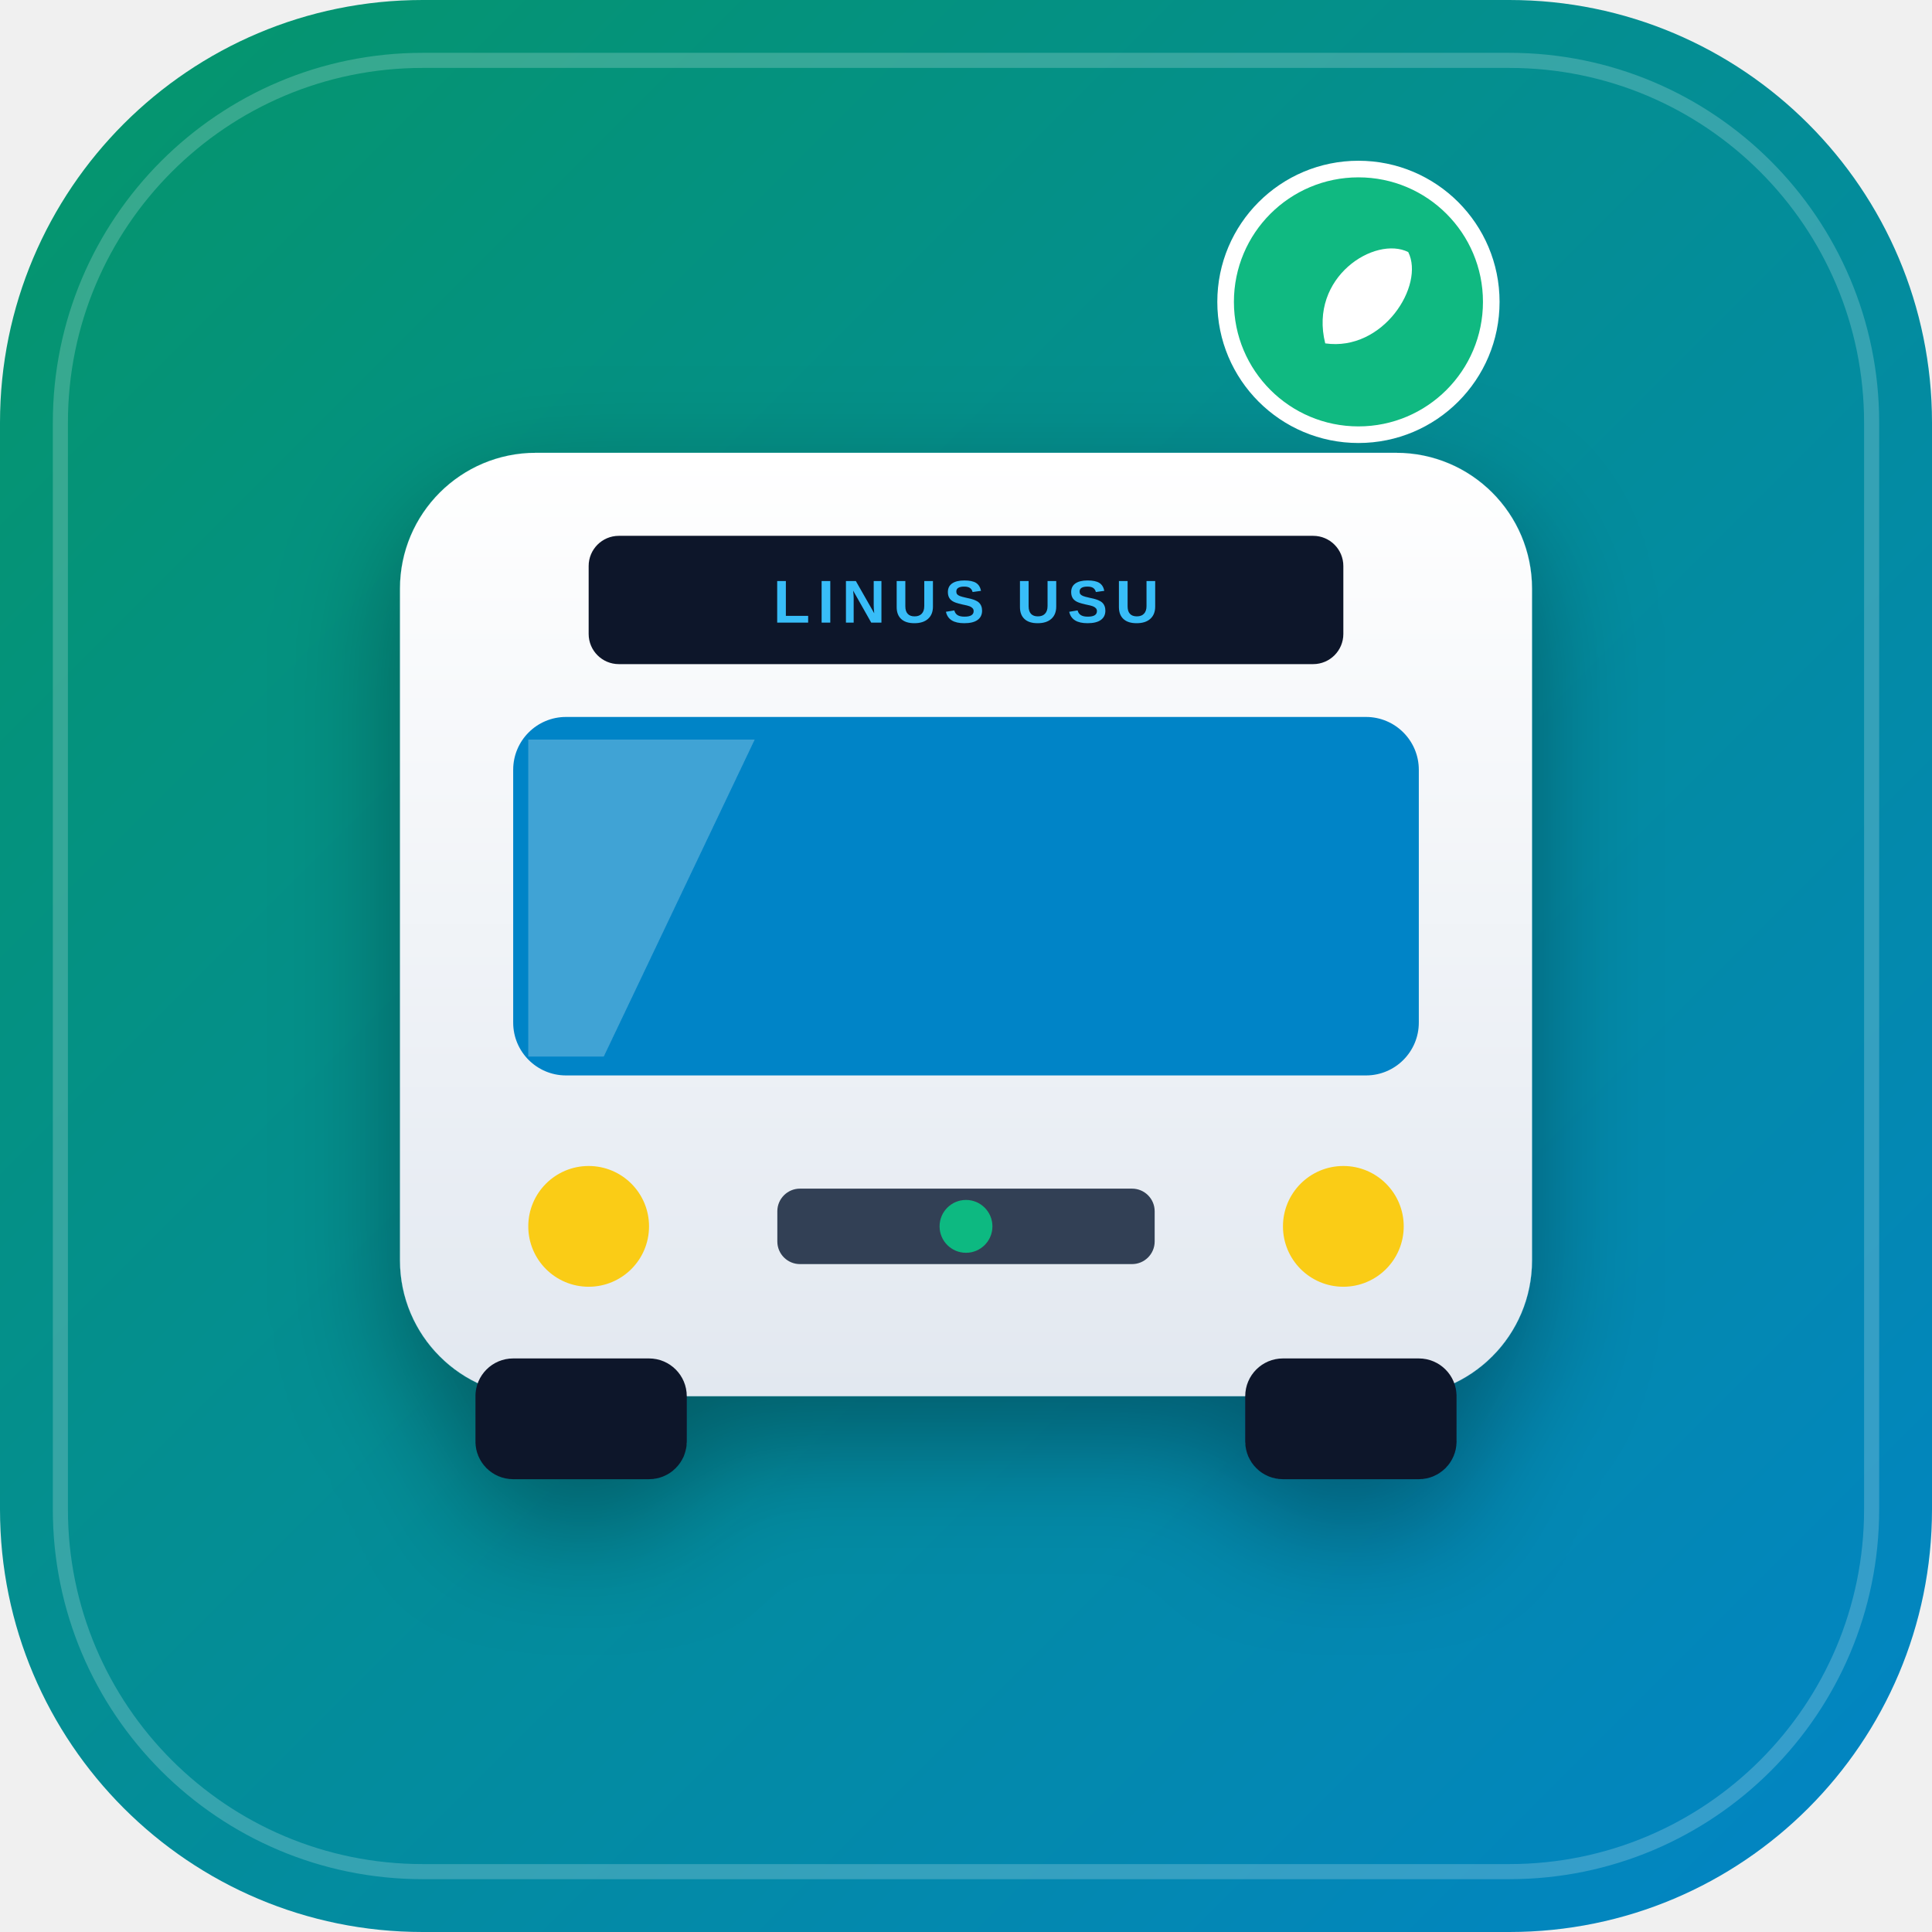
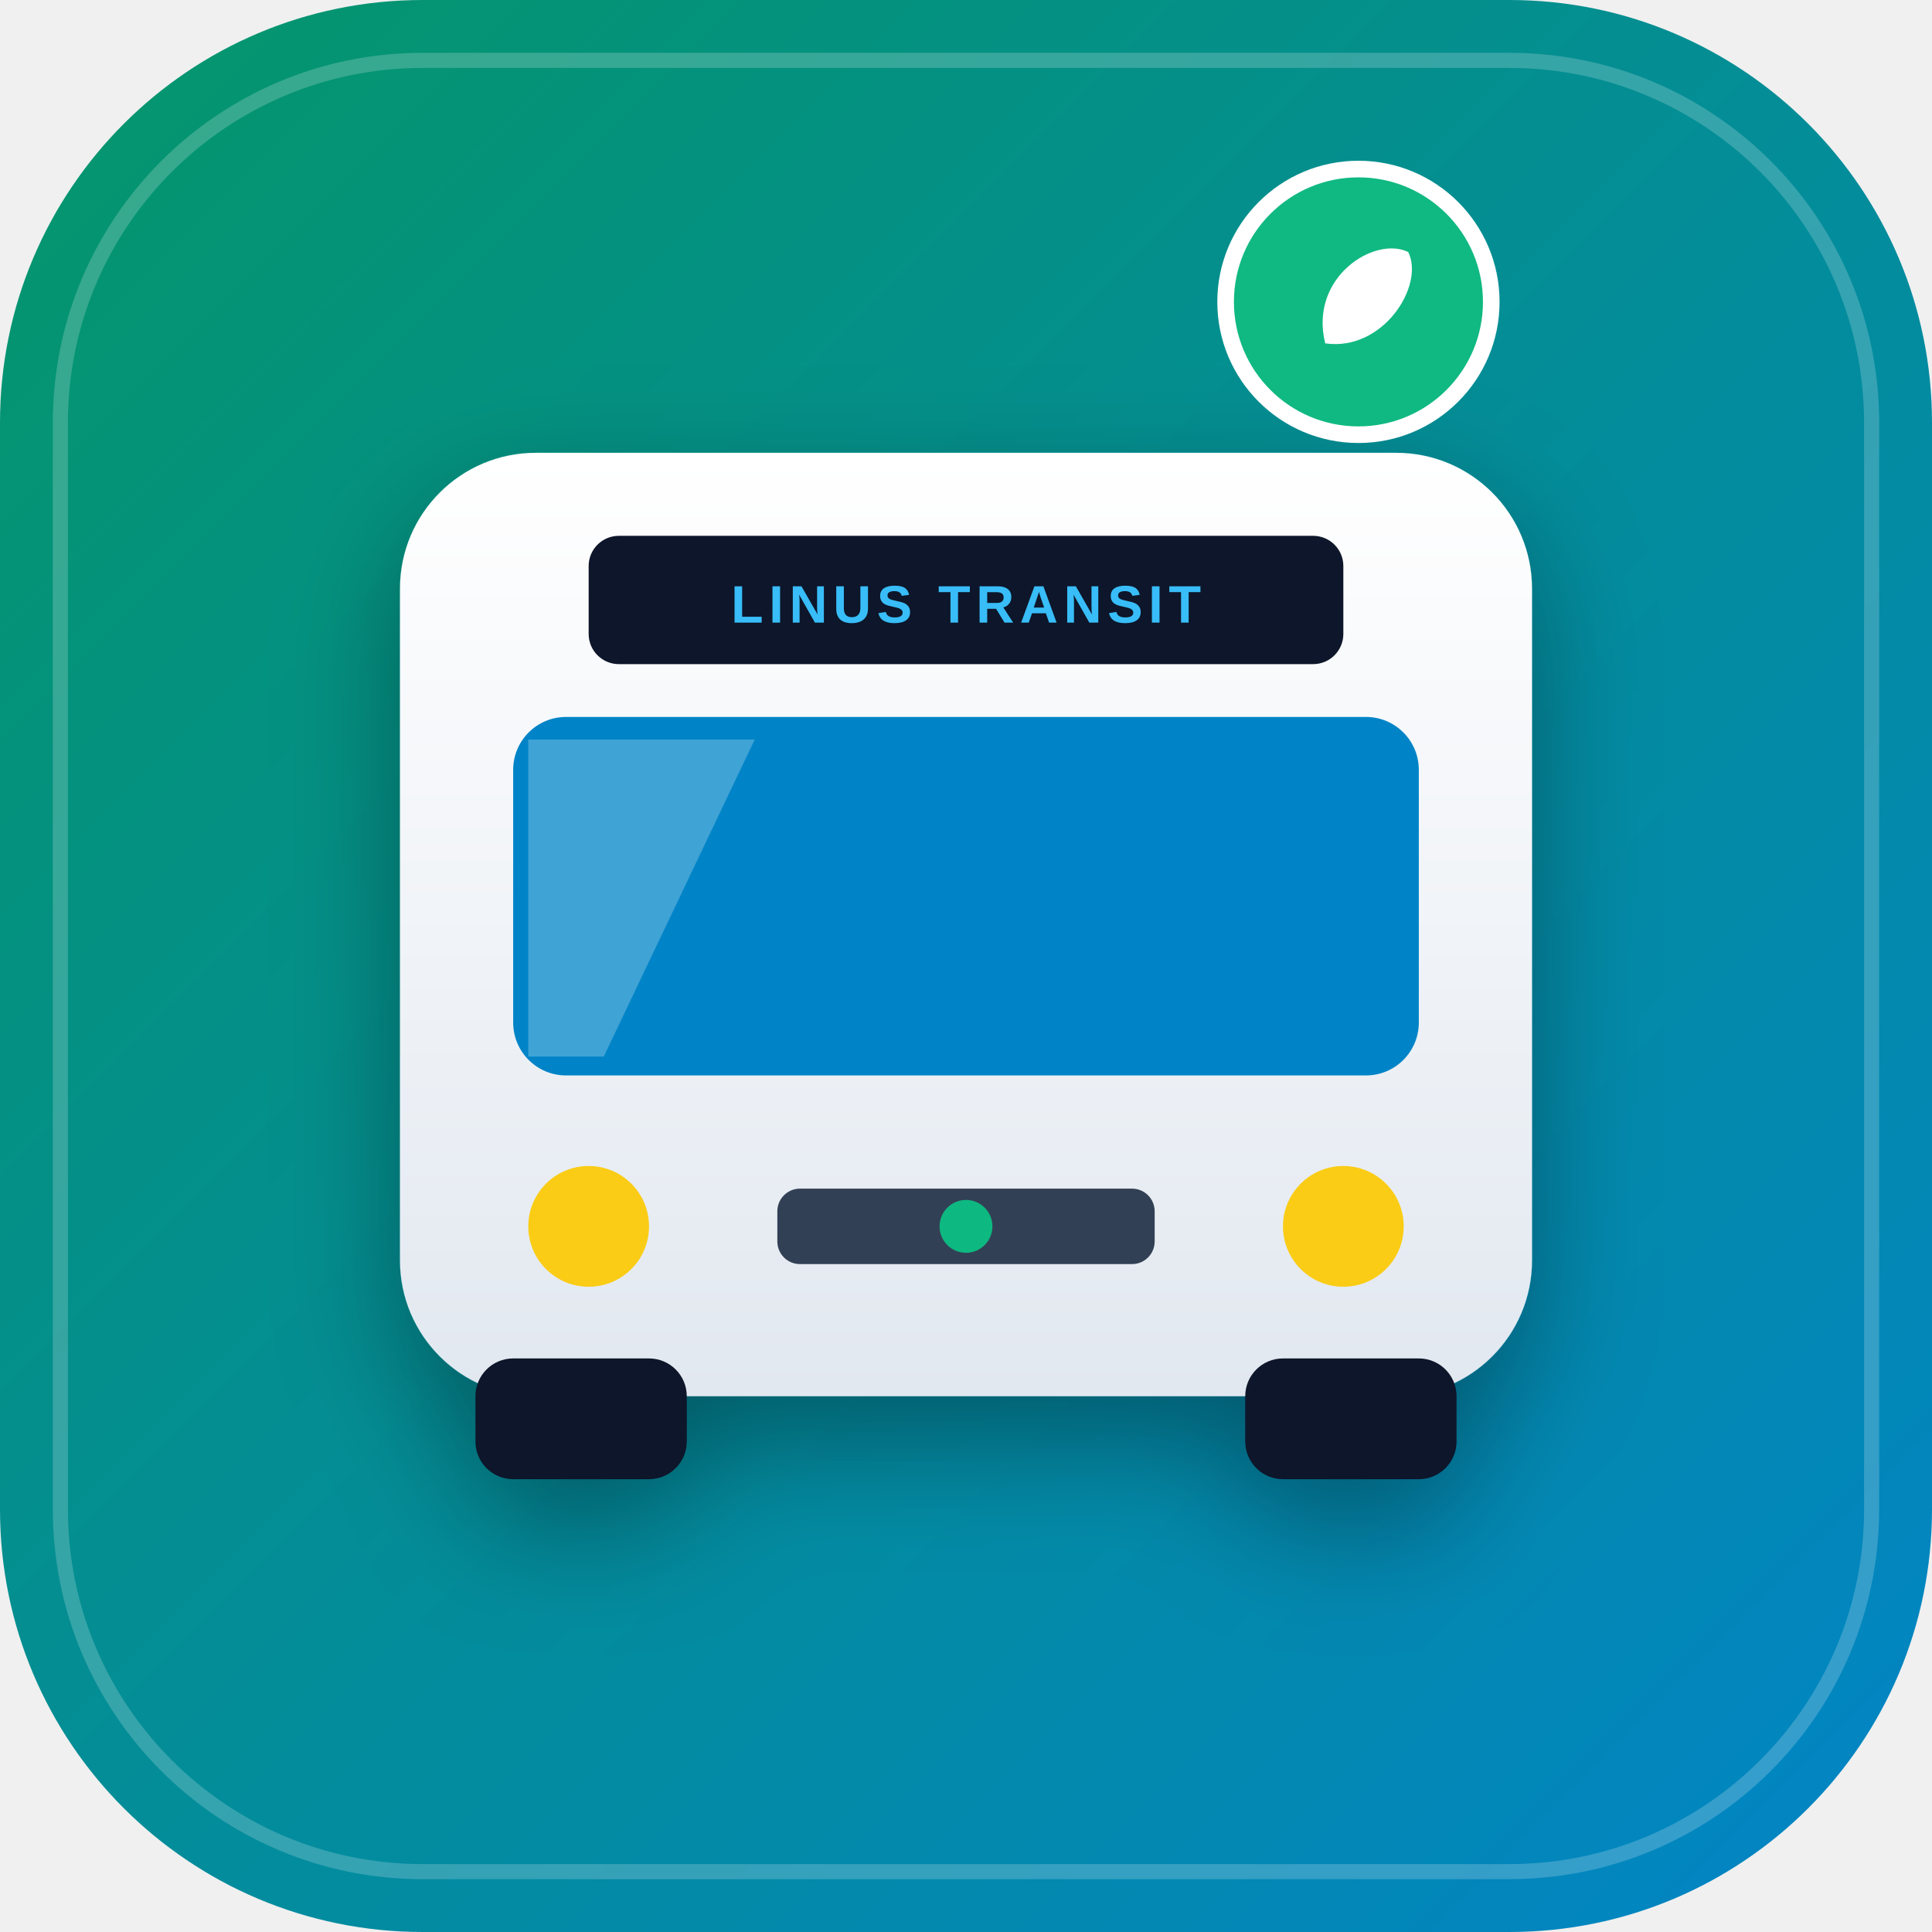
<svg xmlns="http://www.w3.org/2000/svg" viewBox="0 0 512 512" width="512" height="512">
  <defs>
    <linearGradient id="bgGrad" x1="0%" y1="0%" x2="100%" y2="100%">
      <stop offset="0%" stop-color="#059669" />
      <stop offset="100%" stop-color="#0284c7" />
    </linearGradient>
    <linearGradient id="busGrad" x1="0%" y1="0%" x2="0%" y2="100%">
      <stop offset="0%" stop-color="#ffffff" />
      <stop offset="100%" stop-color="#e2e8f0" />
    </linearGradient>
    <filter id="shadow" x="-20%" y="-20%" width="140%" height="140%">
      <feDropShadow dx="0" dy="12" stdDeviation="16" flood-color="#000" flood-opacity="0.35" />
    </filter>
  </defs>
  <rect width="512" height="512" rx="112" fill="url(#bgGrad)" />
  <rect x="16" y="16" width="480" height="480" rx="96" fill="none" stroke="rgba(255,255,255,0.2)" stroke-width="4" />
  <g filter="url(#shadow)">
    <rect x="106" y="120" width="300" height="250" rx="36" fill="url(#busGrad)" />
    <rect x="156" y="142" width="200" height="34" rx="8" fill="#0f172a" />
-     <text x="256" y="165" font-family="'Plus Jakarta Sans', Arial, sans-serif" font-size="16" font-weight="800" fill="#38bdf8" text-anchor="middle" letter-spacing="2">LINUS USU</text>
+     <text x="256" y="165" font-family="'Plus Jakarta Sans', Arial, sans-serif" font-size="14" font-weight="800" fill="#38bdf8" text-anchor="middle" letter-spacing="1.5">LINUS TRANSIT</text>
    <rect x="136" y="190" width="240" height="95" rx="14" fill="#0284c7" />
    <path d="M 140 196 L 200 196 L 160 280 L 140 280 Z" fill="rgba(255,255,255,0.25)" />
    <circle cx="156" cy="325" r="16" fill="#facc15" />
    <circle cx="356" cy="325" r="16" fill="#facc15" />
    <rect x="206" y="315" width="100" height="20" rx="6" fill="#334155" />
    <circle cx="256" cy="325" r="7" fill="#10b981" />
    <rect x="126" y="360" width="56" height="32" rx="10" fill="#0f172a" />
    <rect x="330" y="360" width="56" height="32" rx="10" fill="#0f172a" />
  </g>
  <g transform="translate(360, 80) scale(1.1)">
    <circle cx="0" cy="0" r="32" fill="#10b981" stroke="#ffffff" stroke-width="4" />
    <path d="M -8 10 C -12 -6, 4 -16, 12 -12 C 16 -4, 6 12, -8 10 Z" fill="#ffffff" />
  </g>
</svg>
